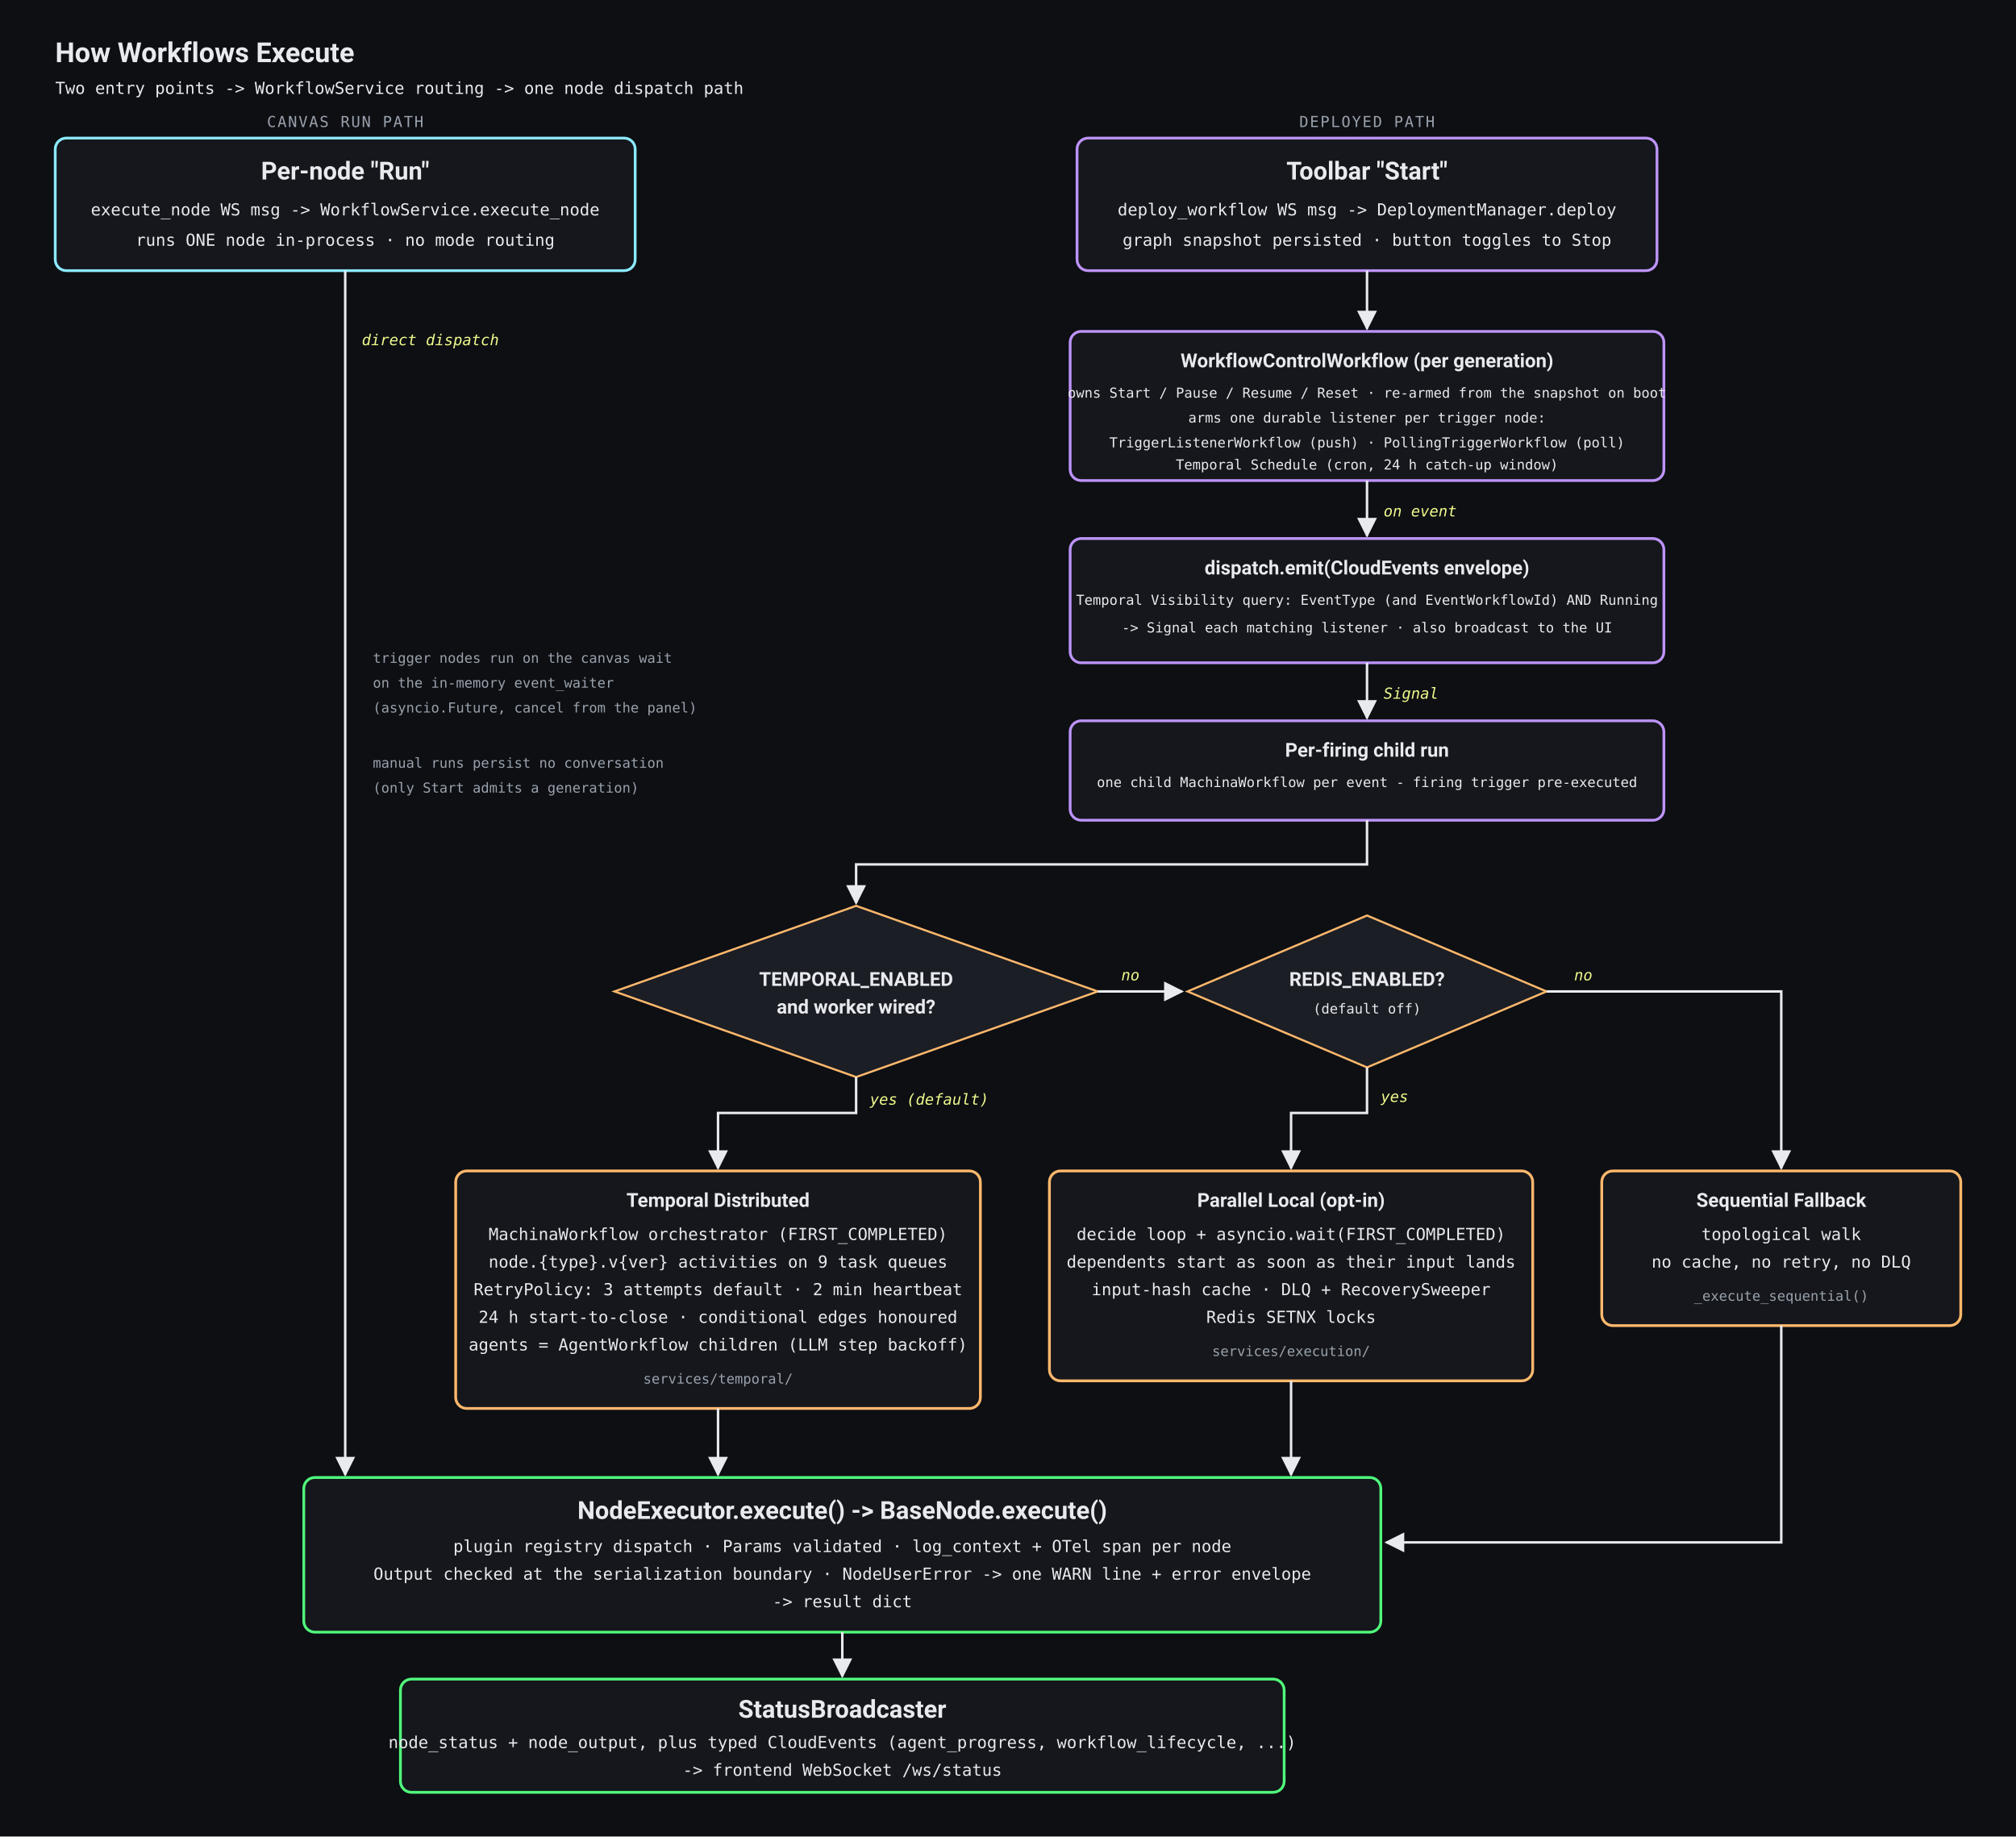
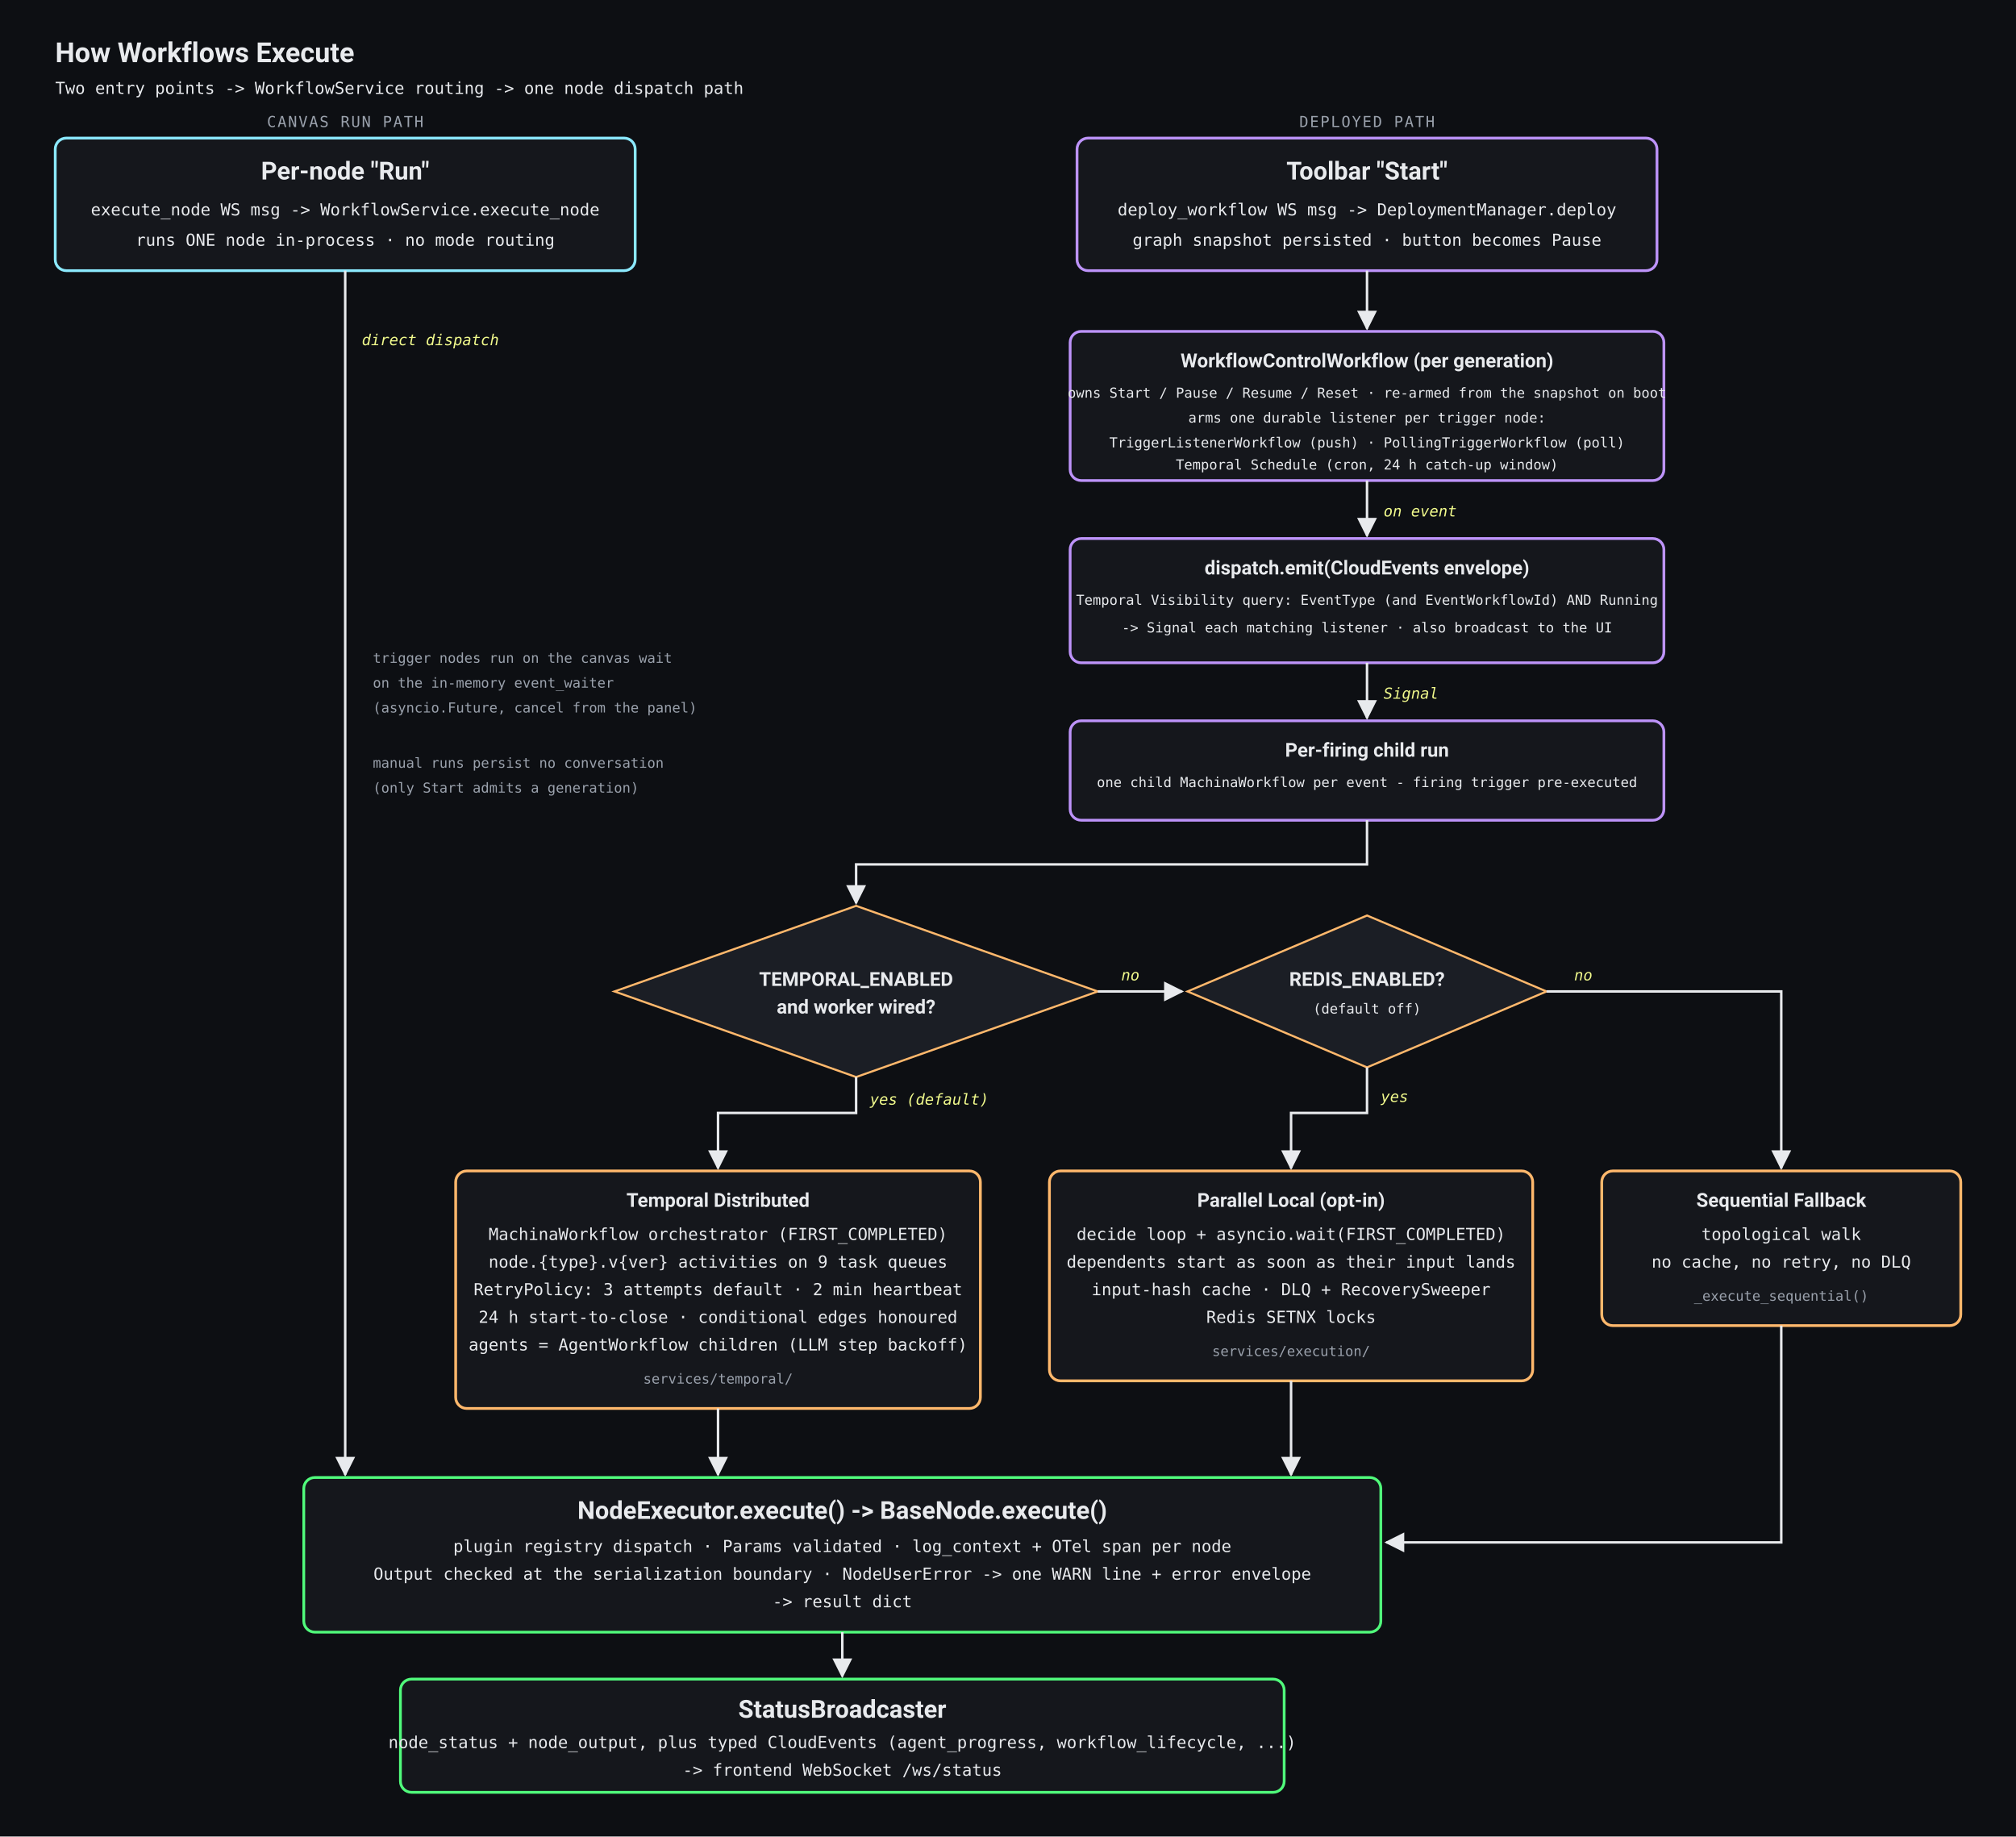
<svg xmlns="http://www.w3.org/2000/svg" viewBox="0 0 1460 1330" width="100%" preserveAspectRatio="xMidYMid meet" font-family="ui-monospace, SFMono-Regular, 'SF Mono', Menlo, Monaco, Consolas, monospace">
  <defs>
    <marker id="arrow" viewBox="0 0 10 10" refX="9" refY="5" markerWidth="8" markerHeight="8" orient="auto-start-reverse">
      <path d="M0,0 L10,5 L0,10 z" fill="#e8eaed" />
    </marker>
    <style>
      .bg { fill: #0d0f13; }
      .panel { fill: #15171c; stroke-width: 2; }
      .p-cyan { stroke: #8be9fd; } .p-purple { stroke: #bd93f9; } .p-orange { stroke: #ffb86c; } .p-green { stroke: #50fa7b; } .p-pink { stroke: #ff79c6; }
      .title { fill: #e8eaed; font-size: 20px; font-weight: 700; }
      .h1 { fill: #e8eaed; font-size: 18px; font-weight: 700; }
      .h2 { fill: #e8eaed; font-size: 14px; font-weight: 700; }
      .sub { fill: #e8eaed; font-size: 12px; }
      .small { fill: #e8eaed; font-size: 10px; }
      .dim { fill: #9aa1ac; font-size: 10px; }
      .label { fill: #f1fa8c; font-size: 11px; font-style: italic; }
      .conn { stroke: #e8eaed; stroke-width: 1.8; fill: none; }
      .conn-dot { stroke: #9aa1ac; stroke-width: 1.5; fill: none; stroke-dasharray: 4 4; }
      .box { fill: #1b1e25; stroke-width: 1.5; }
      .tier-label { fill: #9aa1ac; font-size: 11px; text-transform: uppercase; letter-spacing: 1px; }
      .accent-cyan { fill: #8be9fd; } .accent-purple { fill: #bd93f9; } .accent-green { fill: #50fa7b; } .accent-orange { fill: #ffb86c; } .accent-pink { fill: #ff79c6; }
          .title, .h1, .h2 { font-family: 'Geist Variable', system-ui, -apple-system, BlinkMacSystemFont, 'Segoe UI', Roboto, sans-serif; }
    </style>
  </defs>
  <rect class="bg" width="1460" height="1330" />
  <text x="40" y="45" class="title">How Workflows Execute</text>
  <text x="40" y="68" class="sub">Two entry points -&gt; WorkflowService routing -&gt; one node dispatch path</text>
  <text x="250" y="92" class="tier-label" text-anchor="middle">CANVAS RUN PATH</text>
  <text x="990" y="92" class="tier-label" text-anchor="middle">DEPLOYED PATH</text>
  <rect class="panel p-cyan" x="40" y="100" width="420" height="96" rx="8" />
  <text x="250" y="130" class="h1" text-anchor="middle">Per-node "Run"</text>
  <text x="250" y="156" class="sub" text-anchor="middle">execute_node WS msg -&gt; WorkflowService.execute_node</text>
  <text x="250" y="178" class="sub" text-anchor="middle">runs ONE node in-process · no mode routing</text>
  <rect class="panel p-purple" x="780" y="100" width="420" height="96" rx="8" />
  <text x="990" y="130" class="h1" text-anchor="middle">Toolbar "Start"</text>
  <text x="990" y="156" class="sub" text-anchor="middle">deploy_workflow WS msg -&gt; DeploymentManager.deploy</text>
-   <text x="990" y="178" class="sub" text-anchor="middle">graph snapshot persisted · button toggles to Stop</text>
+   <text x="990" y="178" class="sub" text-anchor="middle">graph snapshot persisted · button becomes Pause</text>
  <path class="conn" d="M 250 196 L 250 1068" marker-end="url(#arrow)" />
  <text x="262" y="250" class="label">direct dispatch</text>
  <text x="270" y="480" class="dim">trigger nodes run on the canvas wait</text>
  <text x="270" y="498" class="dim">on the in-memory event_waiter</text>
  <text x="270" y="516" class="dim">(asyncio.Future, cancel from the panel)</text>
  <text x="270" y="556" class="dim">manual runs persist no conversation</text>
  <text x="270" y="574" class="dim">(only Start admits a generation)</text>
  <path class="conn" d="M 990 196 L 990 238" marker-end="url(#arrow)" />
  <rect class="panel p-purple" x="775" y="240" width="430" height="108" rx="8" />
  <text x="990" y="266" class="h2" text-anchor="middle">WorkflowControlWorkflow (per generation)</text>
  <text x="990" y="288" class="small" text-anchor="middle">owns Start / Pause / Resume / Reset · re-armed from the snapshot on boot</text>
  <text x="990" y="306" class="small" text-anchor="middle">arms one durable listener per trigger node:</text>
  <text x="990" y="324" class="small" text-anchor="middle">TriggerListenerWorkflow (push) · PollingTriggerWorkflow (poll)</text>
  <text x="990" y="340" class="small" text-anchor="middle">Temporal Schedule (cron, 24 h catch-up window)</text>
  <path class="conn" d="M 990 348 L 990 388" marker-end="url(#arrow)" />
  <text x="1002" y="374" class="label">on event</text>
  <rect class="panel p-purple" x="775" y="390" width="430" height="90" rx="8" />
  <text x="990" y="416" class="h2" text-anchor="middle">dispatch.emit(CloudEvents envelope)</text>
  <text x="990" y="438" class="small" text-anchor="middle">Temporal Visibility query: EventType (and EventWorkflowId) AND Running</text>
  <text x="990" y="458" class="small" text-anchor="middle">-&gt; Signal each matching listener · also broadcast to the UI</text>
  <path class="conn" d="M 990 480 L 990 520" marker-end="url(#arrow)" />
  <text x="1002" y="506" class="label">Signal</text>
  <rect class="panel p-purple" x="775" y="522" width="430" height="72" rx="8" />
  <text x="990" y="548" class="h2" text-anchor="middle">Per-firing child run</text>
  <text x="990" y="570" class="small" text-anchor="middle">one child MachinaWorkflow per event - firing trigger pre-executed</text>
  <path class="conn" d="M 990 594 L 990 626 L 620 626 L 620 654" marker-end="url(#arrow)" />
  <polygon class="box p-orange" points="620,656 795,718 620,780 445,718" />
  <text x="620" y="714" class="h2" text-anchor="middle">TEMPORAL_ENABLED</text>
  <text x="620" y="734" class="h2" text-anchor="middle">and worker wired?</text>
  <path class="conn" d="M 795 718 L 856 718" marker-end="url(#arrow)" />
  <text x="812" y="710" class="label">no</text>
  <path class="conn" d="M 620 780 L 620 806 L 520 806 L 520 846" marker-end="url(#arrow)" />
  <text x="630" y="800" class="label">yes (default)</text>
  <polygon class="box p-orange" points="990,663 1120,718 990,773 860,718" />
  <text x="990" y="714" class="h2" text-anchor="middle">REDIS_ENABLED?</text>
  <text x="990" y="734" class="small" text-anchor="middle">(default off)</text>
  <path class="conn" d="M 990 773 L 990 806 L 935 806 L 935 846" marker-end="url(#arrow)" />
  <text x="1000" y="798" class="label">yes</text>
  <path class="conn" d="M 1120 718 L 1290 718 L 1290 846" marker-end="url(#arrow)" />
  <text x="1140" y="710" class="label">no</text>
  <rect class="panel p-orange" x="330" y="848" width="380" height="172" rx="8" />
  <text x="520" y="874" class="h2" text-anchor="middle">Temporal Distributed</text>
  <text x="520" y="898" class="sub" text-anchor="middle">MachinaWorkflow orchestrator (FIRST_COMPLETED)</text>
  <text x="520" y="918" class="sub" text-anchor="middle">node.{type}.v{ver} activities on 9 task queues</text>
  <text x="520" y="938" class="sub" text-anchor="middle">RetryPolicy: 3 attempts default · 2 min heartbeat</text>
  <text x="520" y="958" class="sub" text-anchor="middle">24 h start-to-close · conditional edges honoured</text>
  <text x="520" y="978" class="sub" text-anchor="middle">agents = AgentWorkflow children (LLM step backoff)</text>
  <text x="520" y="1002" class="dim" text-anchor="middle">services/temporal/</text>
  <rect class="panel p-orange" x="760" y="848" width="350" height="152" rx="8" />
  <text x="935" y="874" class="h2" text-anchor="middle">Parallel Local (opt-in)</text>
  <text x="935" y="898" class="sub" text-anchor="middle">decide loop + asyncio.wait(FIRST_COMPLETED)</text>
  <text x="935" y="918" class="sub" text-anchor="middle">dependents start as soon as their input lands</text>
  <text x="935" y="938" class="sub" text-anchor="middle">input-hash cache · DLQ + RecoverySweeper</text>
  <text x="935" y="958" class="sub" text-anchor="middle">Redis SETNX locks</text>
  <text x="935" y="982" class="dim" text-anchor="middle">services/execution/</text>
  <rect class="panel p-orange" x="1160" y="848" width="260" height="112" rx="8" />
  <text x="1290" y="874" class="h2" text-anchor="middle">Sequential Fallback</text>
  <text x="1290" y="898" class="sub" text-anchor="middle">topological walk</text>
  <text x="1290" y="918" class="sub" text-anchor="middle">no cache, no retry, no DLQ</text>
  <text x="1290" y="942" class="dim" text-anchor="middle">_execute_sequential()</text>
  <path class="conn" d="M 520 1020 L 520 1068" marker-end="url(#arrow)" />
  <path class="conn" d="M 935 1000 L 935 1068" marker-end="url(#arrow)" />
  <path class="conn" d="M 1290 960 L 1290 1117 L 1004 1117" marker-end="url(#arrow)" />
  <rect class="panel p-green" x="220" y="1070" width="780" height="112" rx="8" />
  <text x="610" y="1100" class="h1" text-anchor="middle">NodeExecutor.execute() -&gt; BaseNode.execute()</text>
  <text x="610" y="1124" class="sub" text-anchor="middle">plugin registry dispatch · Params validated · log_context + OTel span per node</text>
  <text x="610" y="1144" class="sub" text-anchor="middle">Output checked at the serialization boundary · NodeUserError -&gt; one WARN line + error envelope</text>
  <text x="610" y="1164" class="sub" text-anchor="middle">-&gt; result dict</text>
  <path class="conn" d="M 610 1182 L 610 1214" marker-end="url(#arrow)" />
  <rect class="panel p-green" x="290" y="1216" width="640" height="82" rx="8" />
  <text x="610" y="1244" class="h1" text-anchor="middle">StatusBroadcaster</text>
  <text x="610" y="1266" class="sub" text-anchor="middle">node_status + node_output, plus typed CloudEvents (agent_progress, workflow_lifecycle, ...)</text>
  <text x="610" y="1286" class="sub" text-anchor="middle">-&gt; frontend WebSocket /ws/status</text>
</svg>
